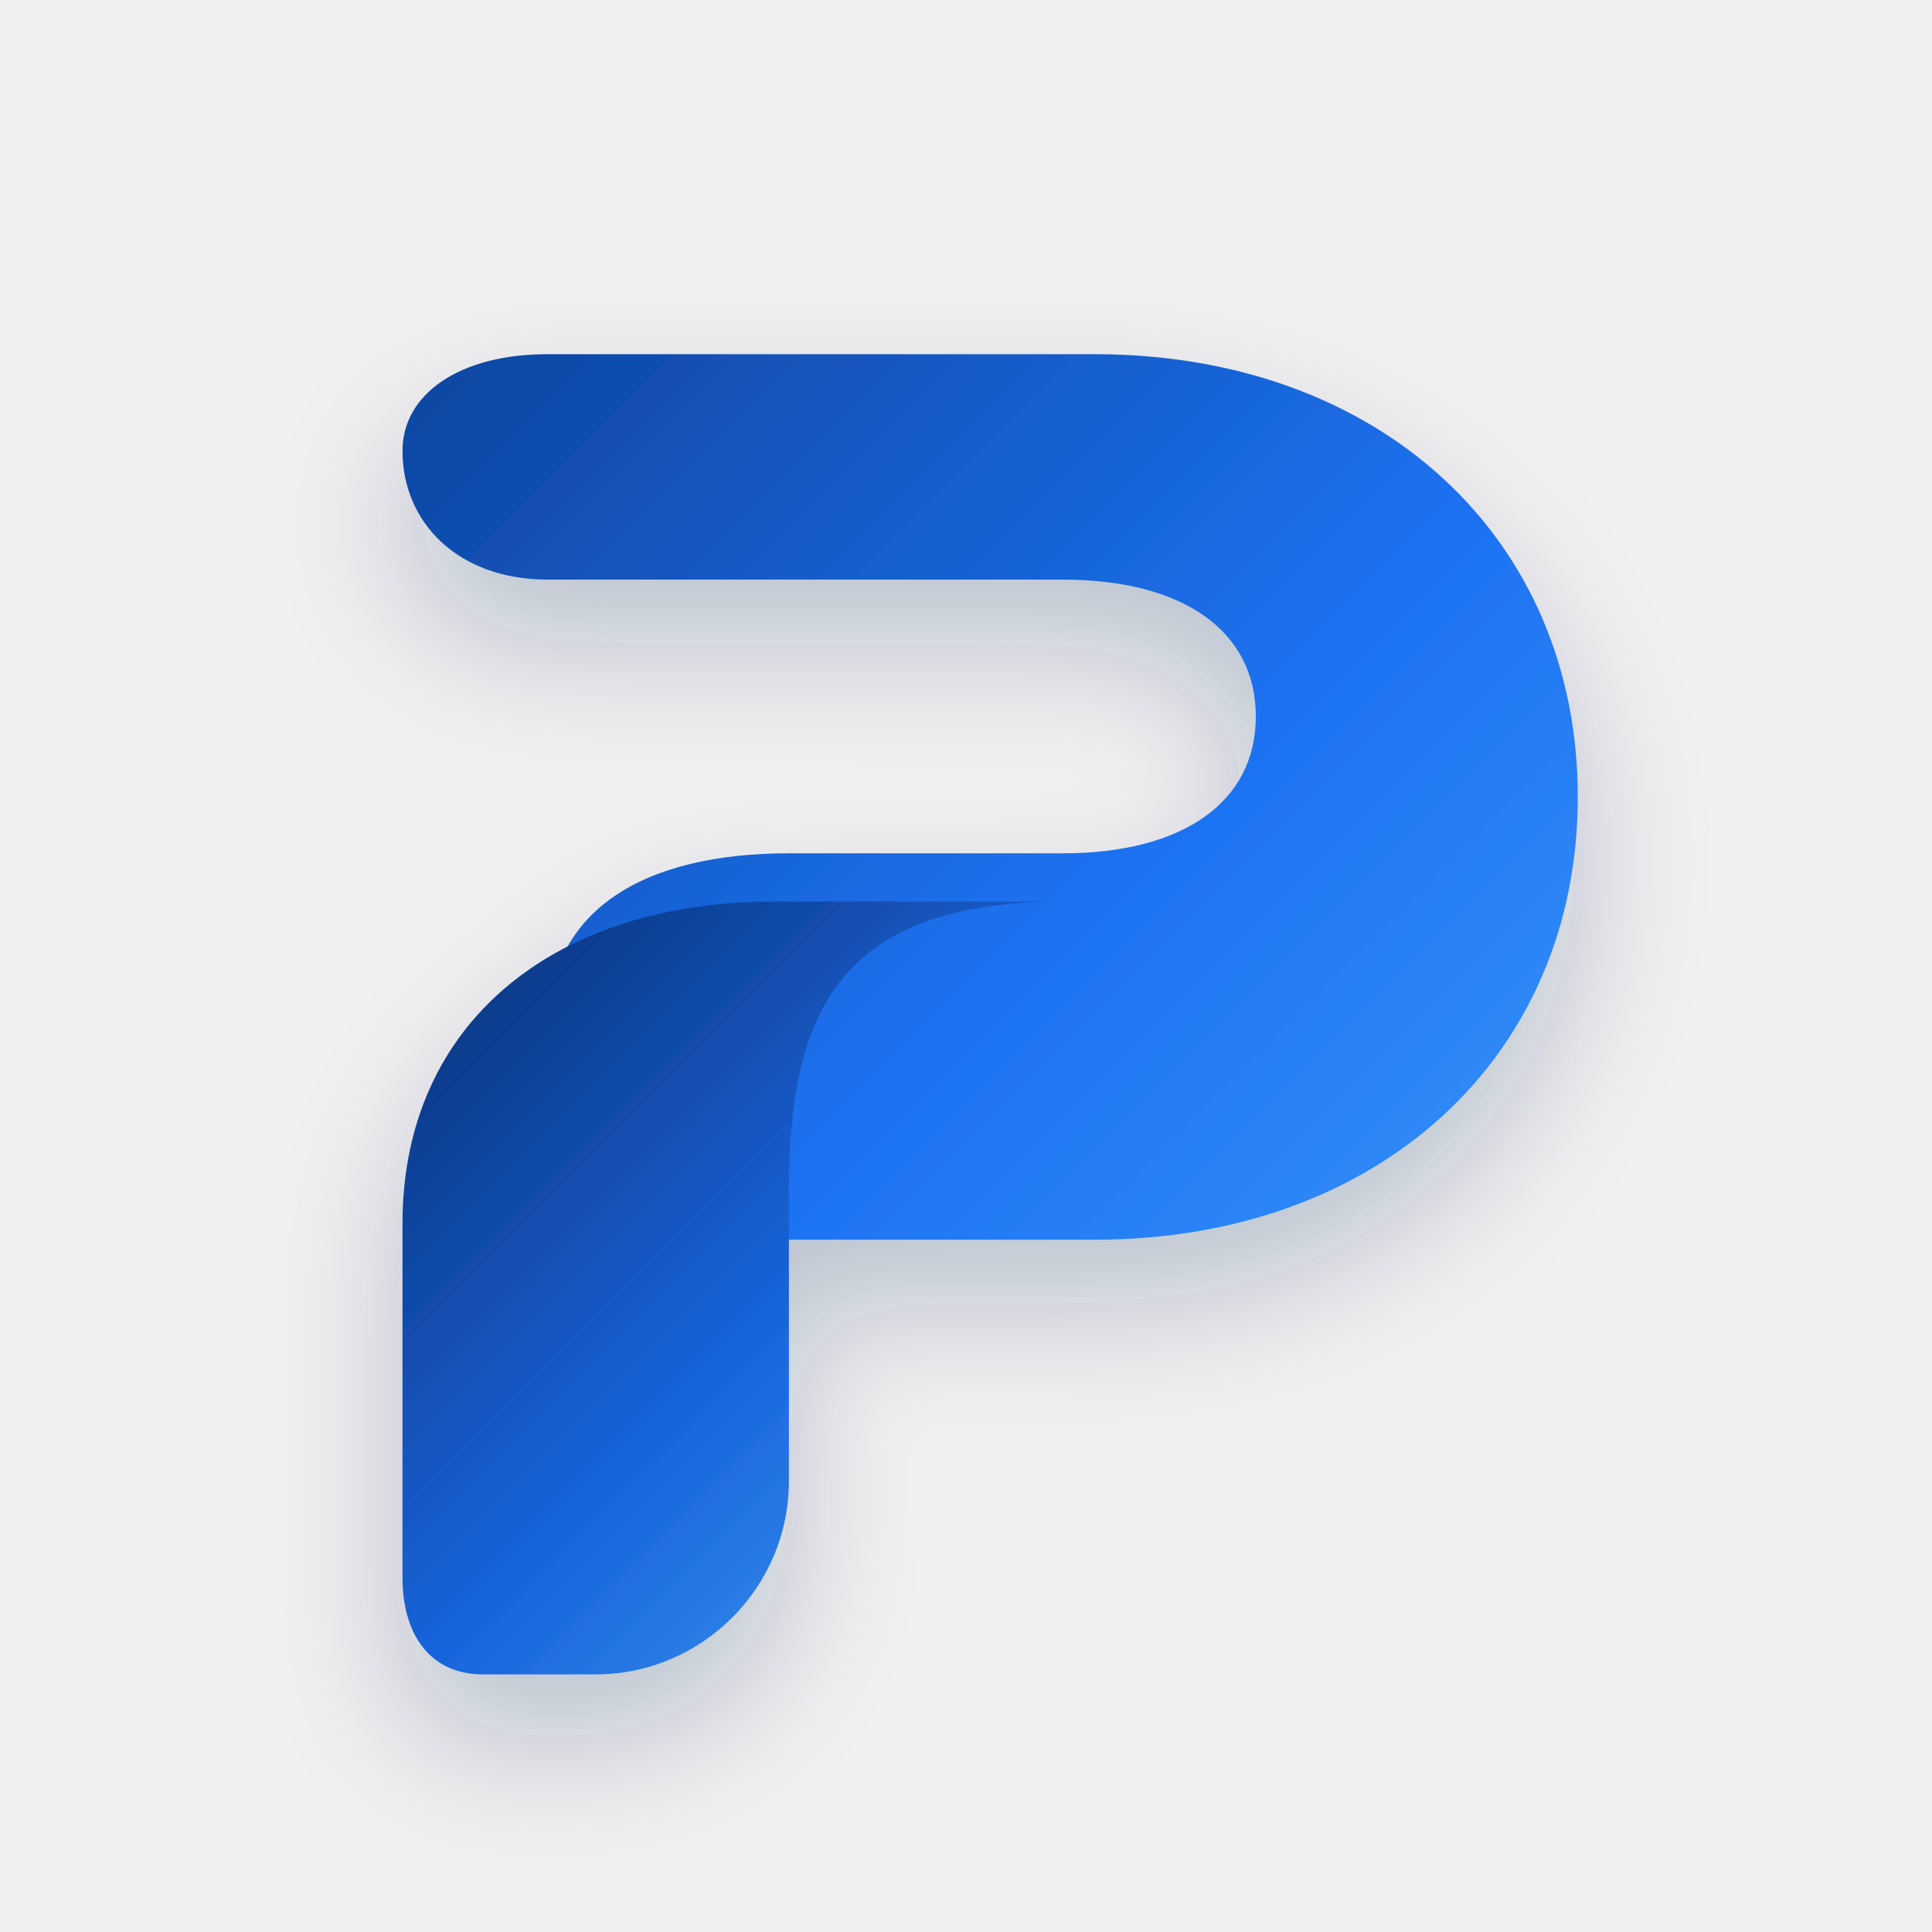
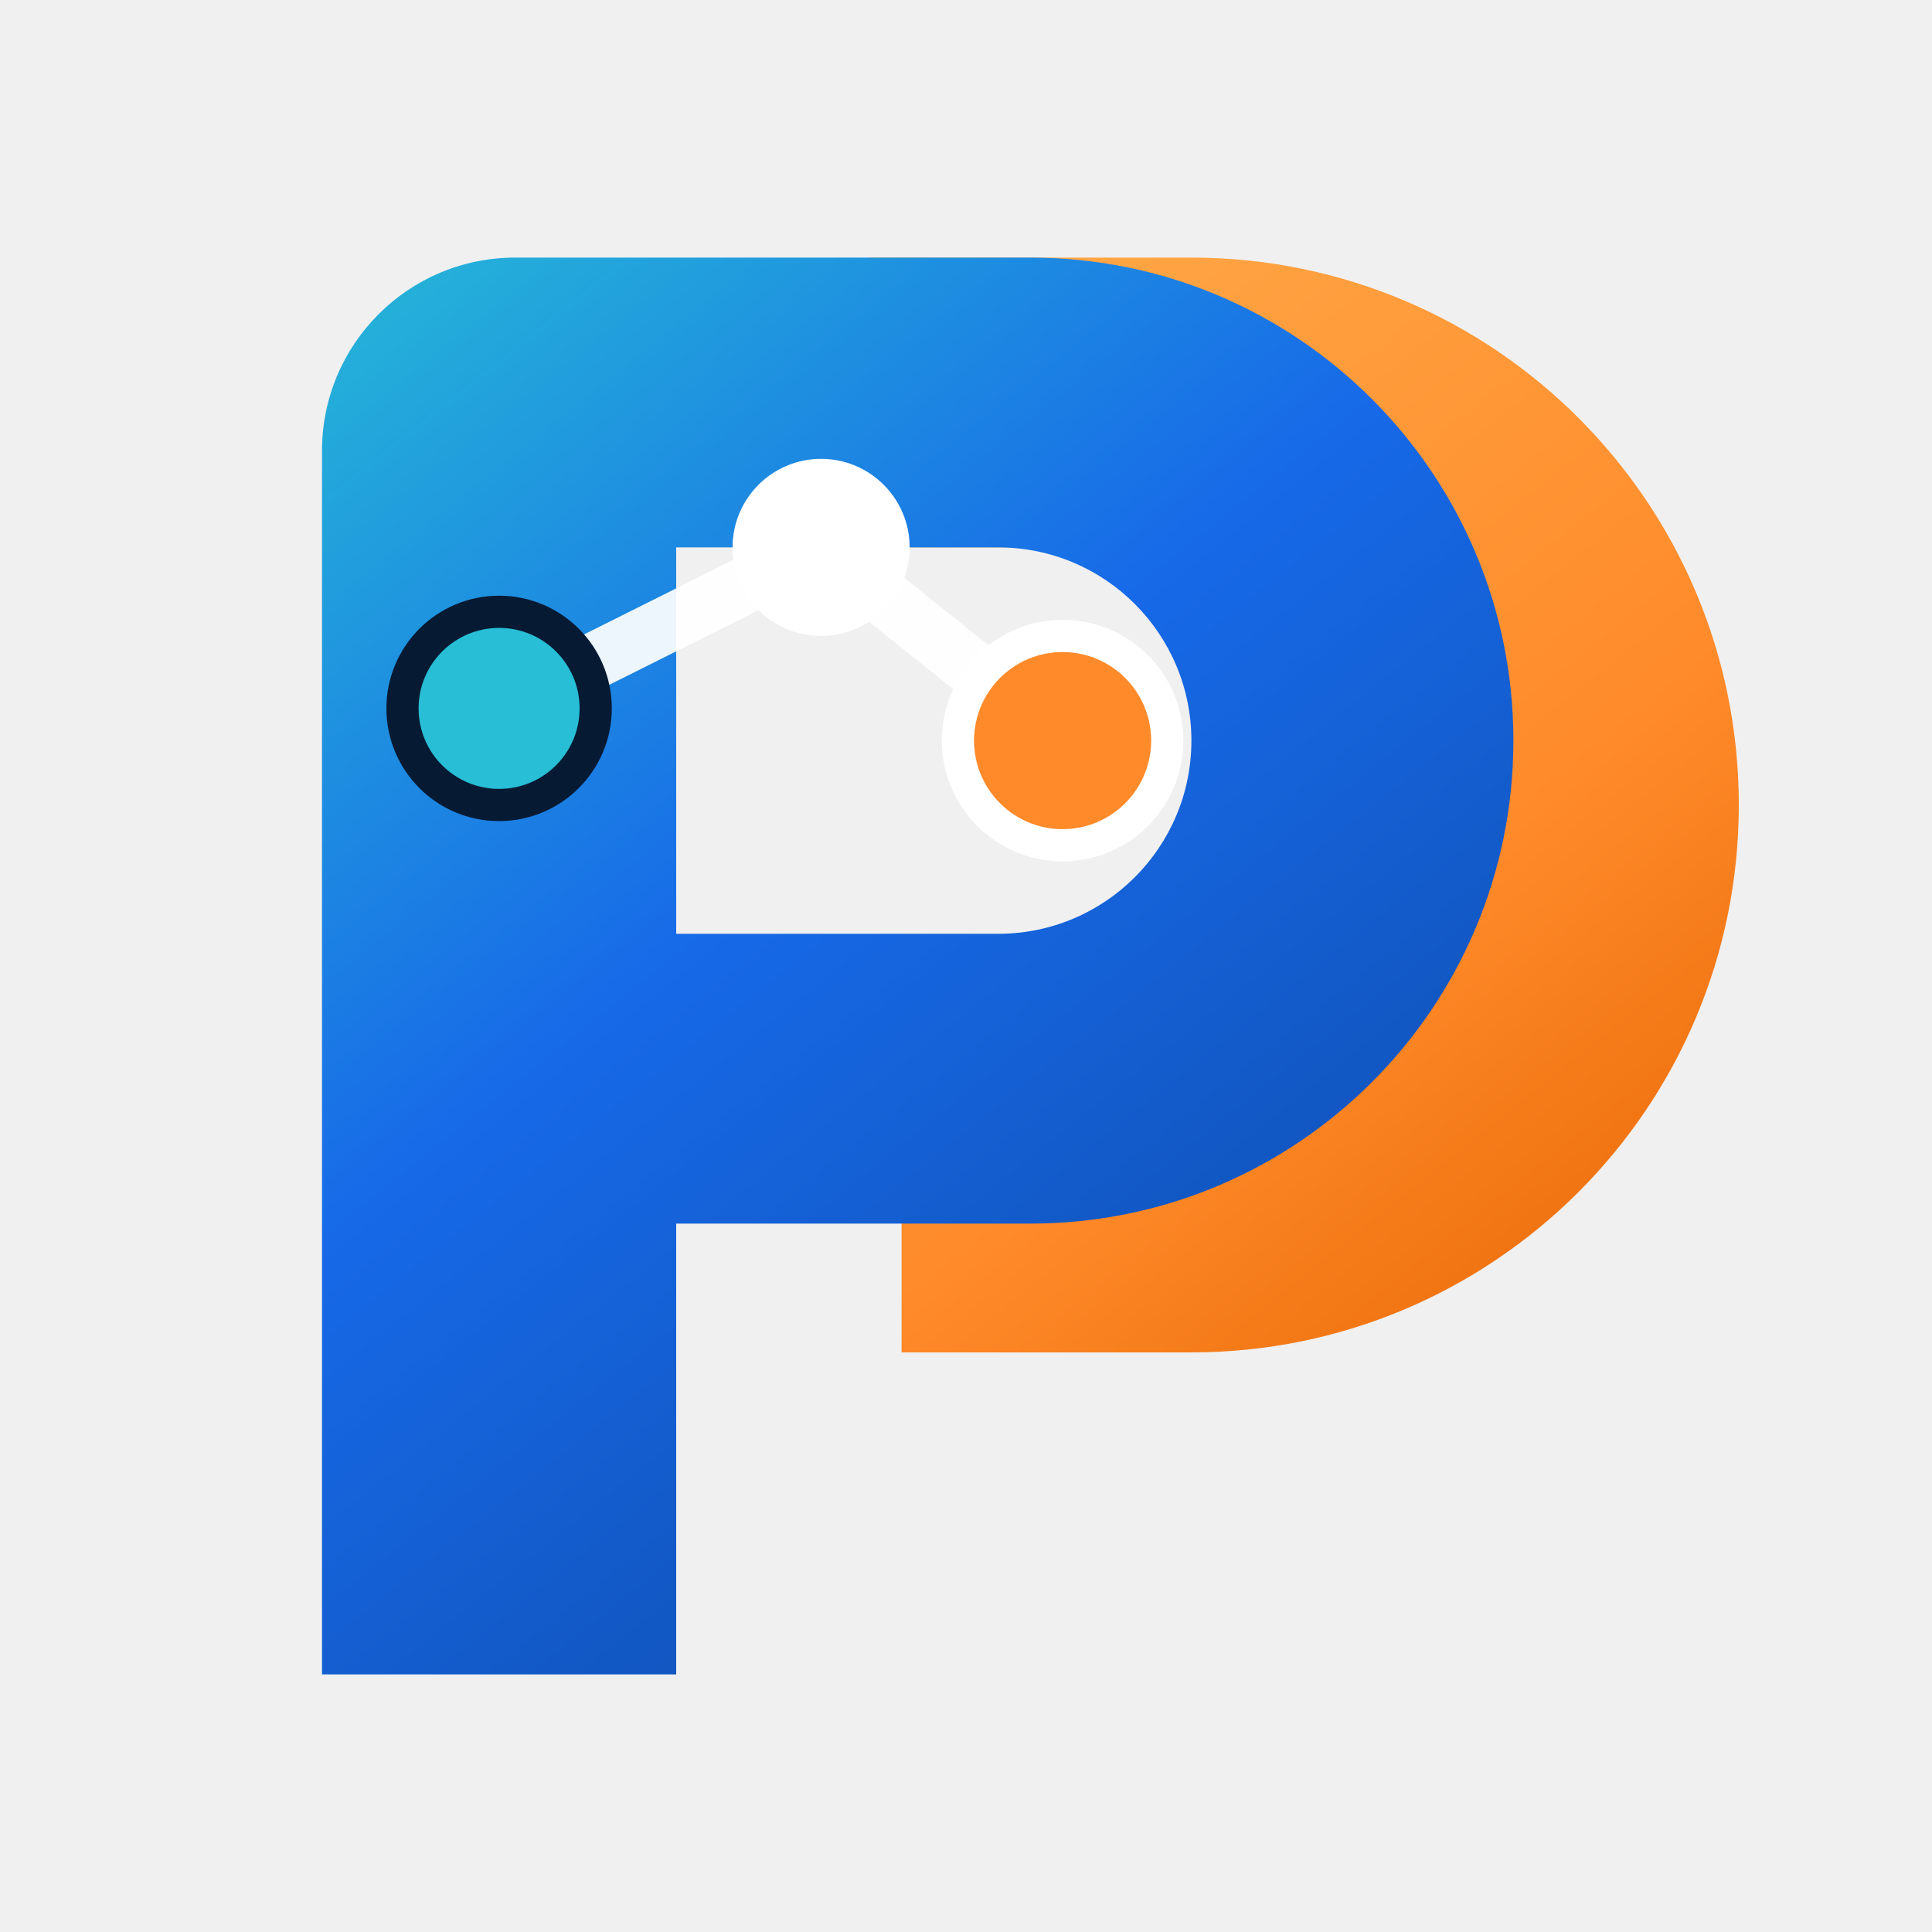
<svg xmlns="http://www.w3.org/2000/svg" viewBox="0 0 120 120" fill="none">
  <defs>
-     <linearGradient id="pGradMain" x1="15" y1="15" x2="105" y2="105" gradientUnits="userSpaceOnUse">
-       <stop offset="0%" stop-color="#0B3B8C" />
-       <stop offset="52%" stop-color="#1D72F2" />
-       <stop offset="100%" stop-color="#47A8FF" />
+     <linearGradient id="pBlue" x1="16" y1="14" x2="88" y2="104" gradientUnits="userSpaceOnUse">
+       <stop offset="0%" stop-color="#27BED6" />
+       <stop offset="45%" stop-color="#1769E8" />
+       <stop offset="100%" stop-color="#0D47A1" />
    </linearGradient>
-     <linearGradient id="pGradFold" x1="20" y1="55" x2="75" y2="110" gradientUnits="userSpaceOnUse">
-       <stop offset="0%" stop-color="#082866" />
-       <stop offset="50%" stop-color="#1864DC" />
-       <stop offset="100%" stop-color="#58B6FF" />
+     <linearGradient id="pOrange" x1="52" y1="16" x2="108" y2="86" gradientUnits="userSpaceOnUse">
+       <stop offset="0%" stop-color="#FFAB4A" />
+       <stop offset="60%" stop-color="#FF8A2A" />
+       <stop offset="100%" stop-color="#E66400" />
    </linearGradient>
-     <filter id="pShadow" x="-10%" y="-10%" width="125%" height="125%">
-       <feDropShadow dx="0" dy="4" stdDeviation="4" flood-color="#0B2A5B" flood-opacity="0.22" />
-     </filter>
  </defs>
-   <g filter="url(#pShadow)">
-     <path d="M34 22H68C85.673 22 98 33.4 98 49.5C98 65.6 85.673 77 68 77H48C39.5 77 34 82.5 34 90V64C34 56.5 40 53 49 53H66C73.5 53 78 49.8 78 44.5C78 39.2 73.5 36 66 36H34C28.5 36 25 32.5 25 28C25 24.5 28.5 22 34 22Z" fill="url(#pGradMain)" />
-     <path d="M48 56H66C52 56 49 63 49 74V92C49 98.6 43.6 104 37 104H30C26.7 104 25 101.5 25 98V76C25 63.5 34.5 56 48 56Z" fill="url(#pGradFold)" />
-   </g>
+   <path d="M54 16H74C92.778 16 108 31.222 108 50C108 68.778 92.778 84 74 84H56V66H73C81.837 66 89 58.837 89 50C89 41.163 81.837 34 73 34H54V16Z" fill="url(#pOrange)" />
+   <path d="M20 28C20 21.373 25.373 16 32 16H64C80.569 16 94 29.431 94 46C94 62.569 80.569 76 64 76H42V104H20V28ZM42 34V58H62C68.627 58 74 52.627 74 46C74 39.373 68.627 34 62 34H42Z" fill="url(#pBlue)" />
+   <path d="M31 44L51 34L66 46" stroke="#FFFFFF" stroke-width="3.5" stroke-linecap="round" stroke-linejoin="round" opacity="0.92" />
+   <circle cx="31" cy="44" r="6" fill="#27BED6" stroke="#071A33" stroke-width="2" />
+   <circle cx="51" cy="34" r="5.5" fill="#FFFFFF" />
+   <circle cx="66" cy="46" r="6.5" fill="#FF8A2A" stroke="#FFFFFF" stroke-width="2" />
</svg>
